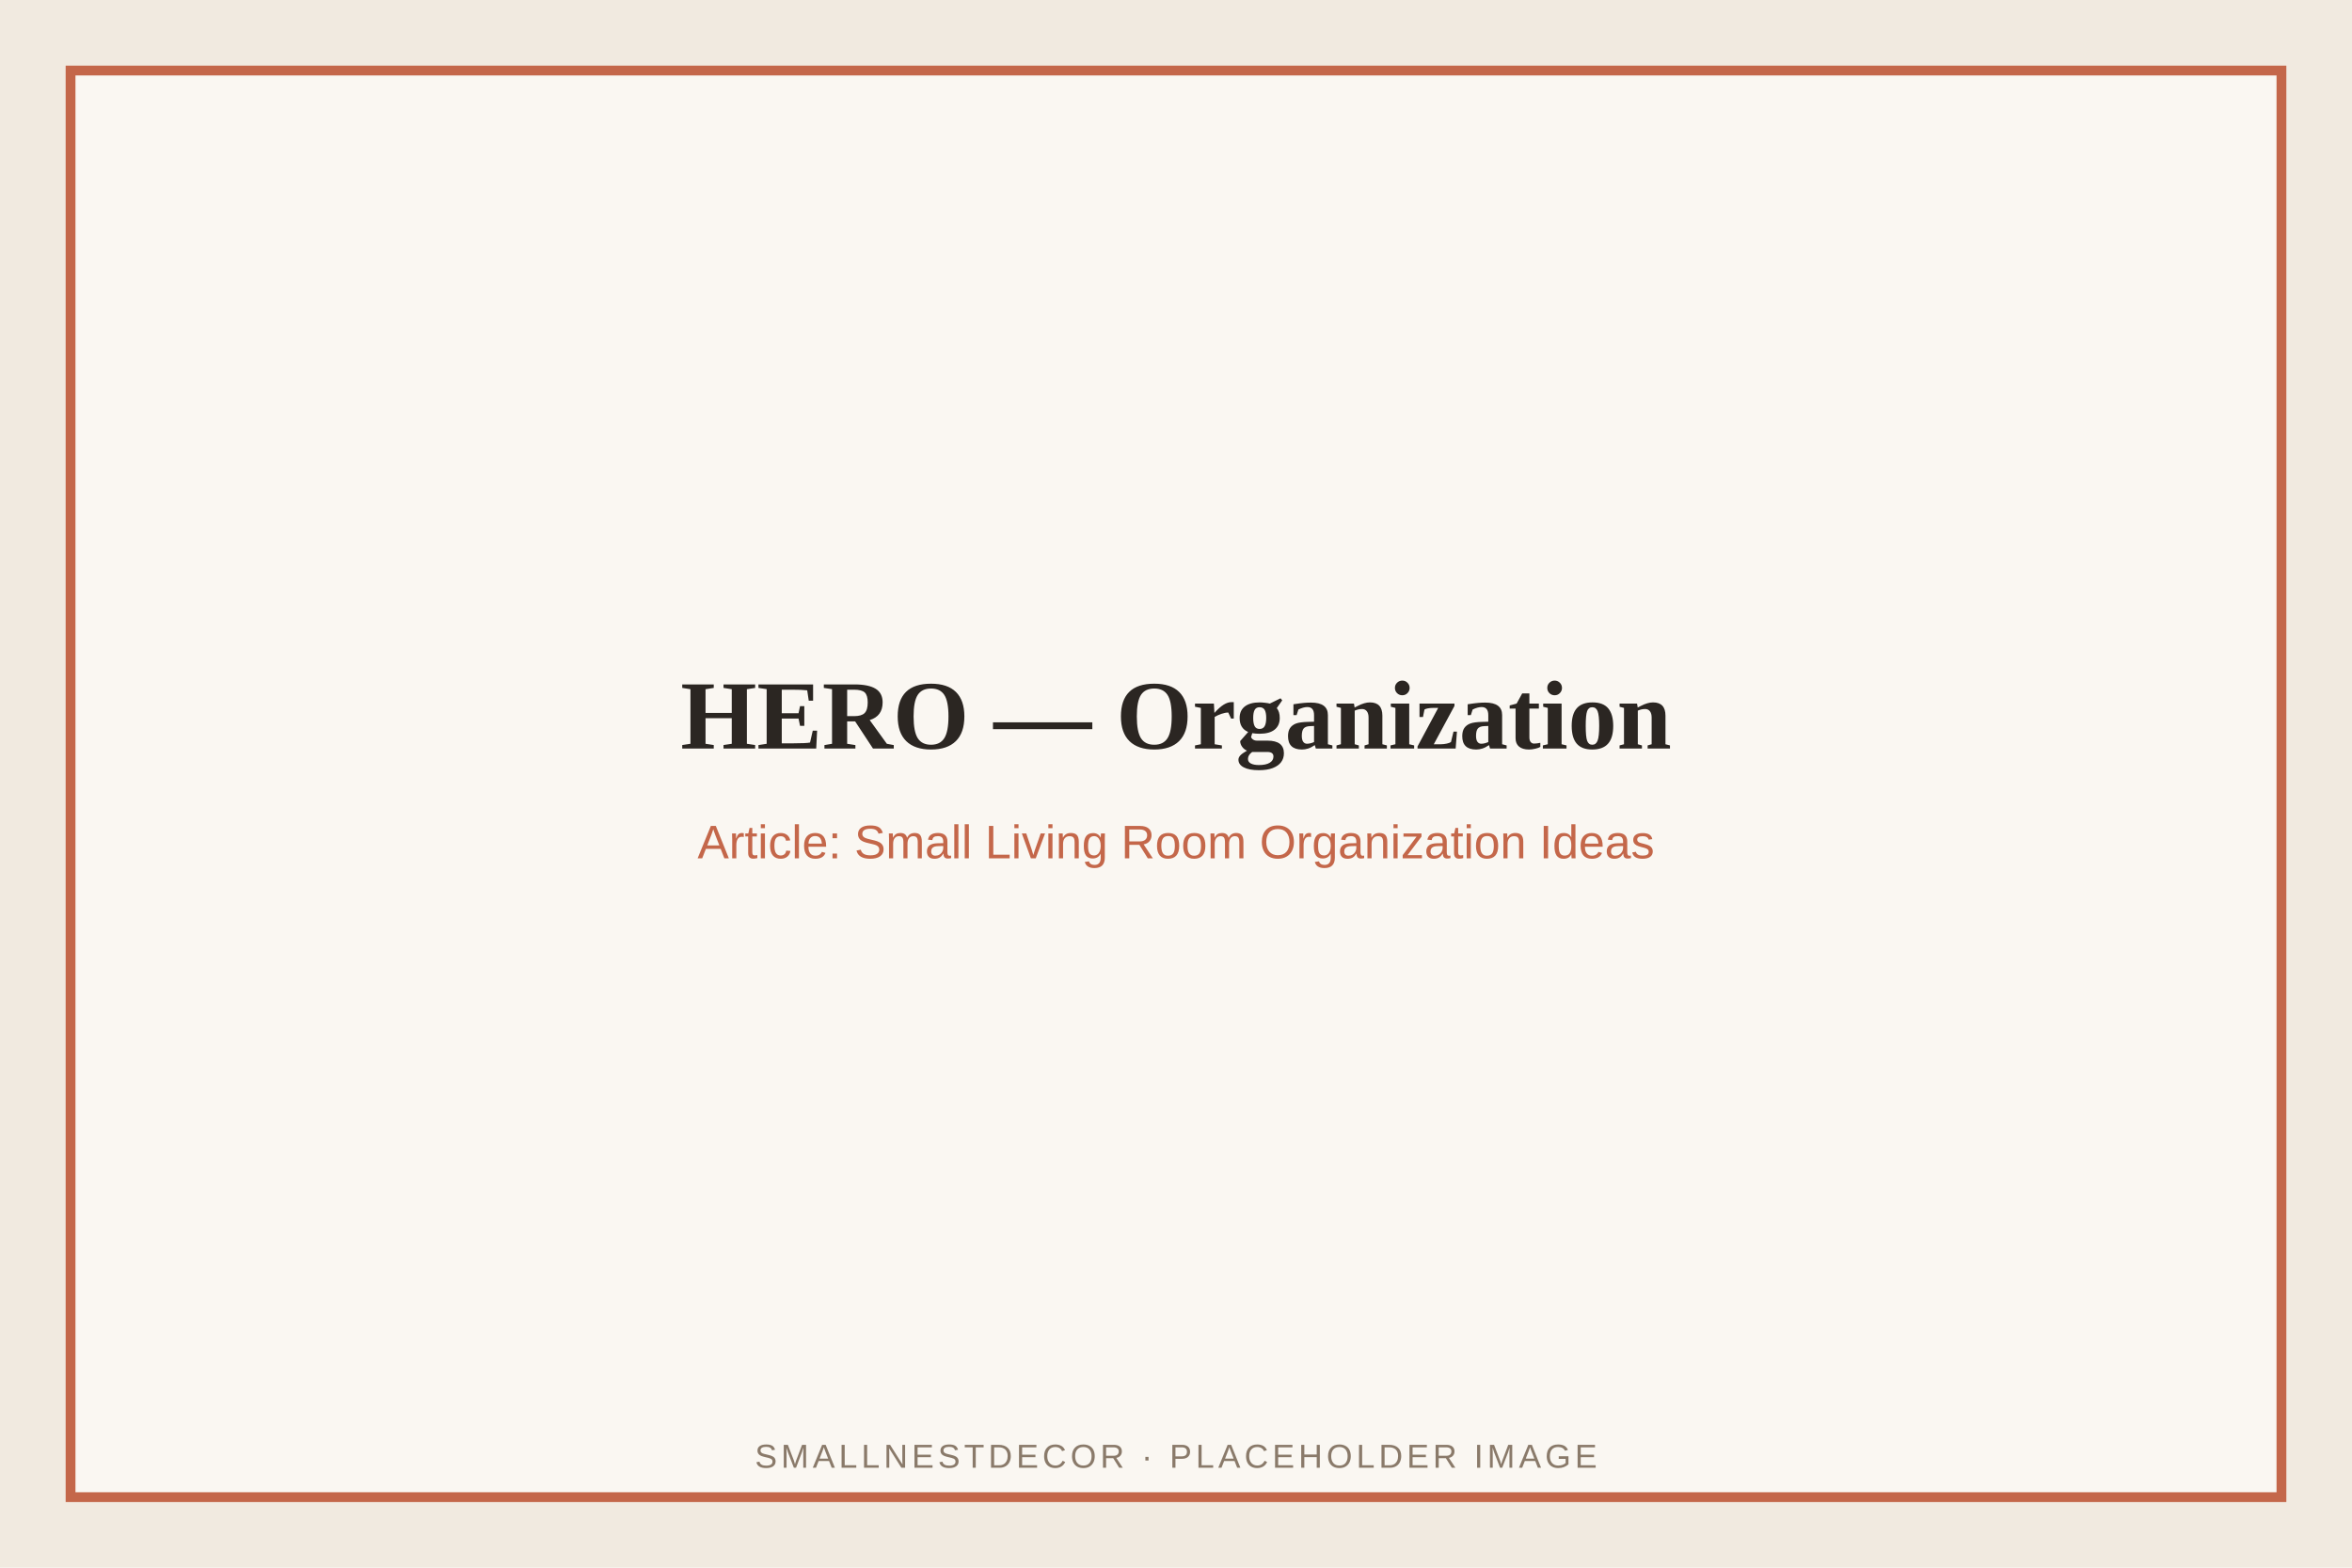
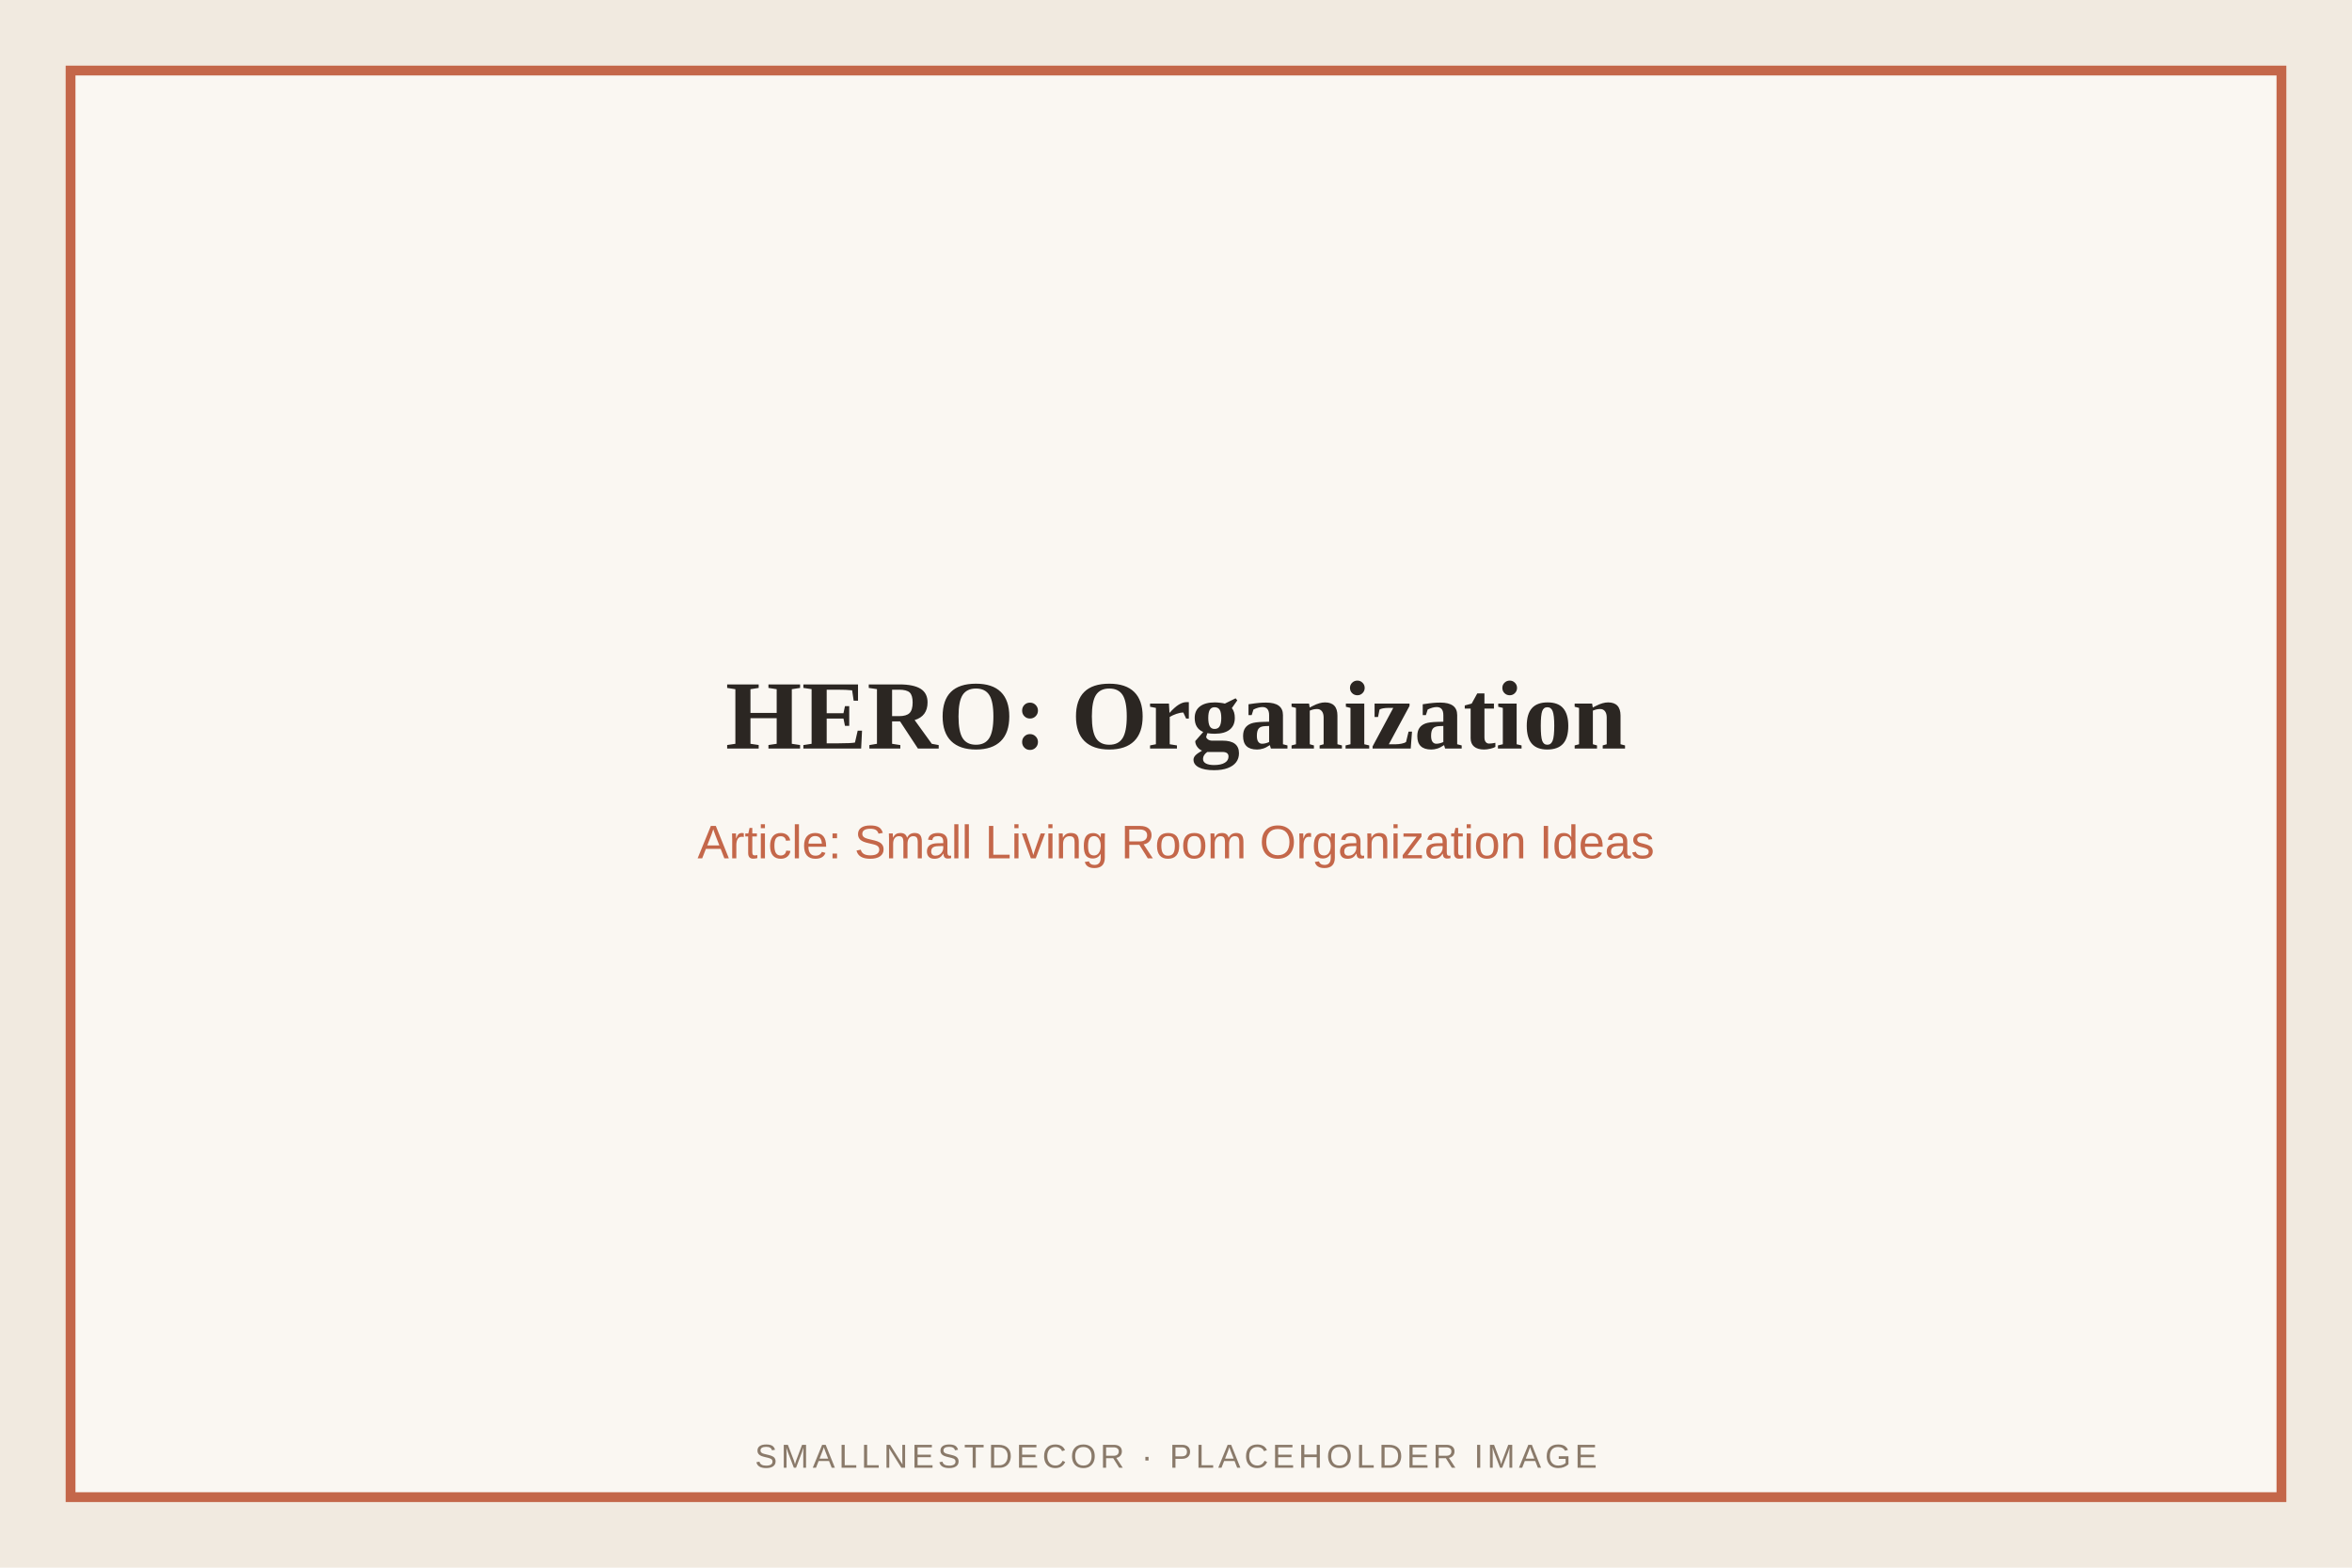
- <svg xmlns="http://www.w3.org/2000/svg" width="1200" height="800" viewBox="0 0 1200 800" role="img" aria-label="HERO — Organization">
+ <svg xmlns="http://www.w3.org/2000/svg" width="1200" height="800" viewBox="0 0 1200 800" role="img" aria-label="HERO: Organization">
  <rect width="1200" height="800" fill="#F1EAE0" />
  <rect x="36" y="36" width="1128" height="728" fill="#FAF7F2" stroke="#C4674A" stroke-width="5" />
-   <text x="600.0" y="382.0" text-anchor="middle" font-family="Georgia, 'Times New Roman', serif" font-size="50" font-weight="bold" fill="#2B2622">HERO — Organization</text>
+   <text x="600.0" y="382.0" text-anchor="middle" font-family="Georgia, 'Times New Roman', serif" font-size="50" font-weight="bold" fill="#2B2622">HERO: Organization</text>
  <text x="600.0" y="438.0" text-anchor="middle" font-family="Arial, Helvetica, sans-serif" font-size="24" fill="#C4674A">Article: Small Living Room Organization Ideas</text>
  <text x="600.0" y="749" text-anchor="middle" font-family="Arial, Helvetica, sans-serif" font-size="17" letter-spacing="2" fill="#8a7a6a">SMALLNESTDECOR · PLACEHOLDER IMAGE</text>
</svg>
